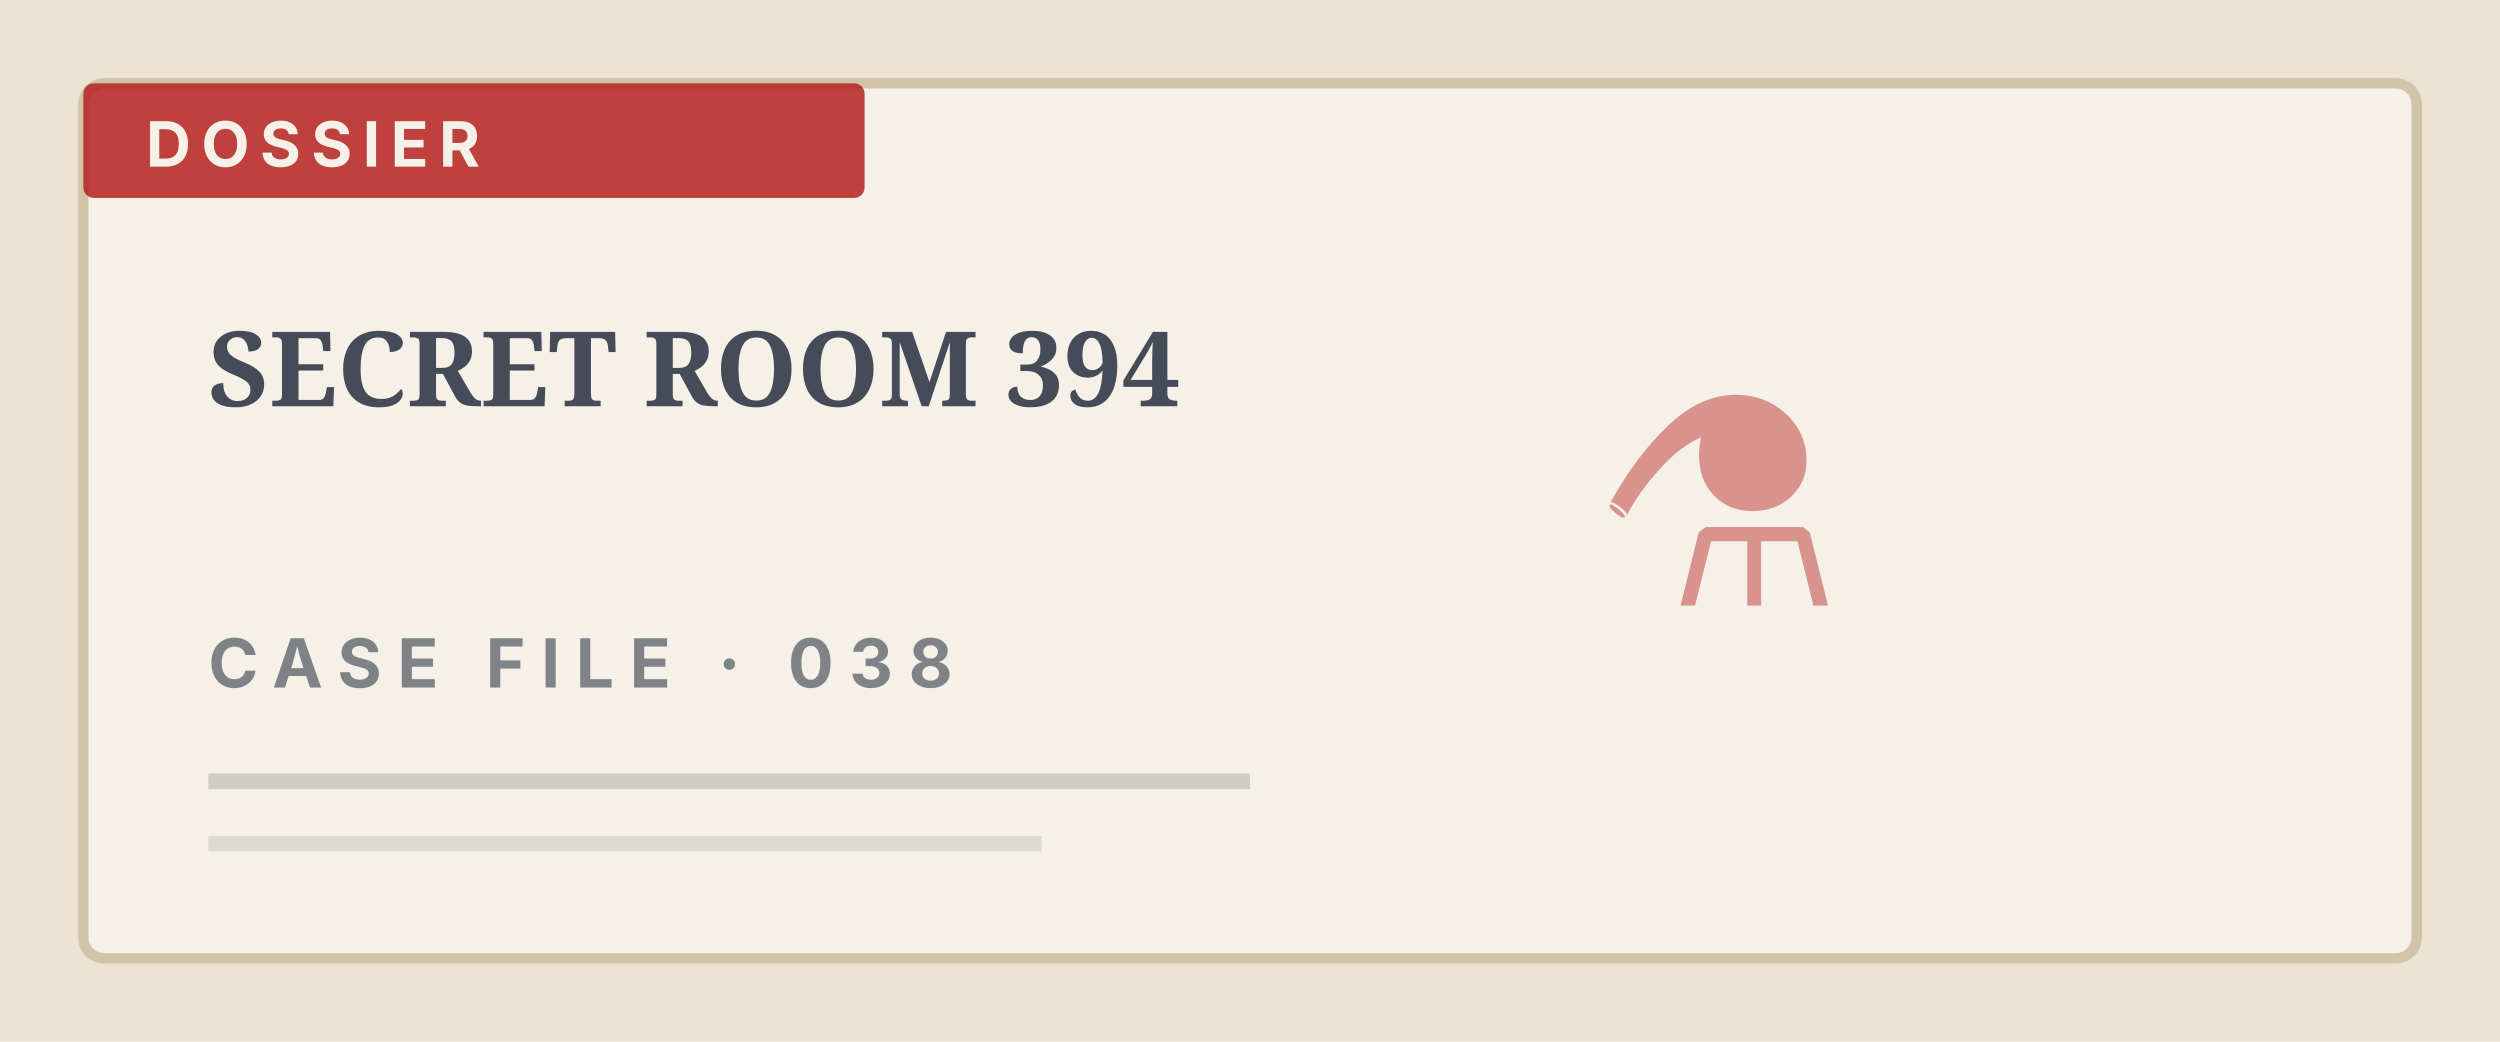
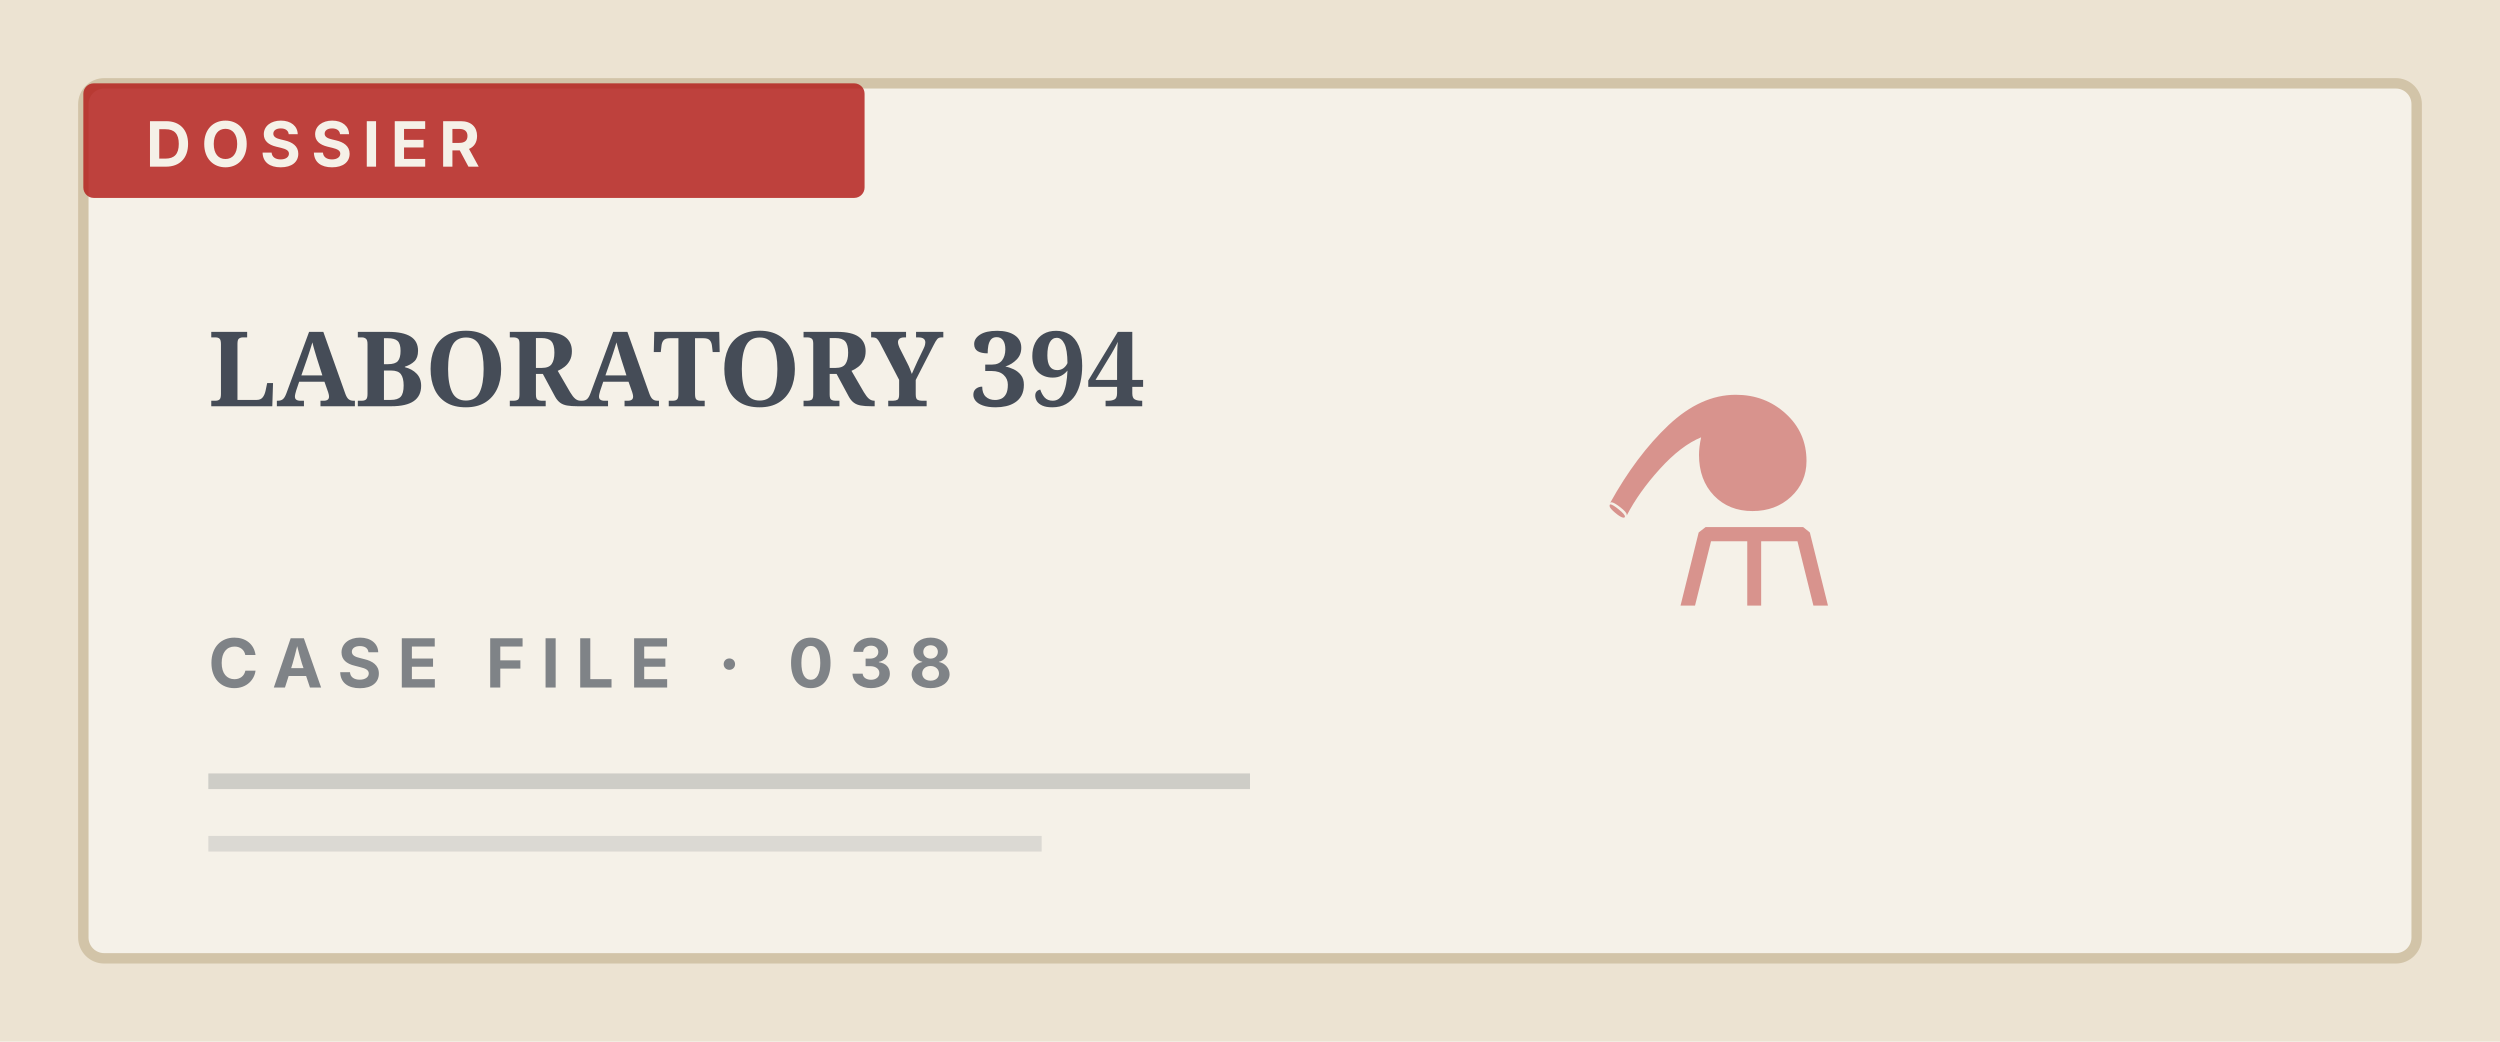
- <svg xmlns="http://www.w3.org/2000/svg" viewBox="0 0 480 200" width="480" height="200" role="img" aria-label="SECRET ROOM 394 case cover">
+ <svg xmlns="http://www.w3.org/2000/svg" viewBox="0 0 480 200" width="480" height="200" role="img" aria-label="LABORATORY 394 case cover">
  <rect width="480" height="200" fill="#ECE3D2" />
  <rect x="16" y="16" width="448" height="168" rx="4" fill="#F5F1E8" stroke="#D2C4A8" stroke-width="2" />
  <rect x="16" y="16" width="150" height="22" rx="2" fill="#B4231F" fill-opacity=".85" />
  <text x="28" y="32" font-family="Inter, sans-serif" font-size="12" letter-spacing="2" fill="#F5F1E8" font-weight="700">DOSSIER</text>
  <text x="330" y="115" text-anchor="middle" font-family="serif" font-size="58" fill="#B4231F" fill-opacity=".45">⚗</text>
  <line x1="40" y1="150" x2="240" y2="150" stroke="#1F2937" stroke-opacity=".18" stroke-width="3" />
  <line x1="40" y1="162" x2="200" y2="162" stroke="#1F2937" stroke-opacity=".12" stroke-width="3" />
-   <text x="40" y="78" font-family="'IBM Plex Serif', serif" font-size="20" fill="#1F2937" fill-opacity=".82" font-weight="700">SECRET ROOM 394</text>
+   <text x="40" y="78" font-family="'IBM Plex Serif', serif" font-size="20" fill="#1F2937" fill-opacity=".82" font-weight="700">LABORATORY 394</text>
  <text x="40" y="132" font-family="Inter, sans-serif" font-size="13" letter-spacing="3" fill="#1F2937" fill-opacity=".55" font-weight="700">CASE FILE · 038</text>
</svg>
